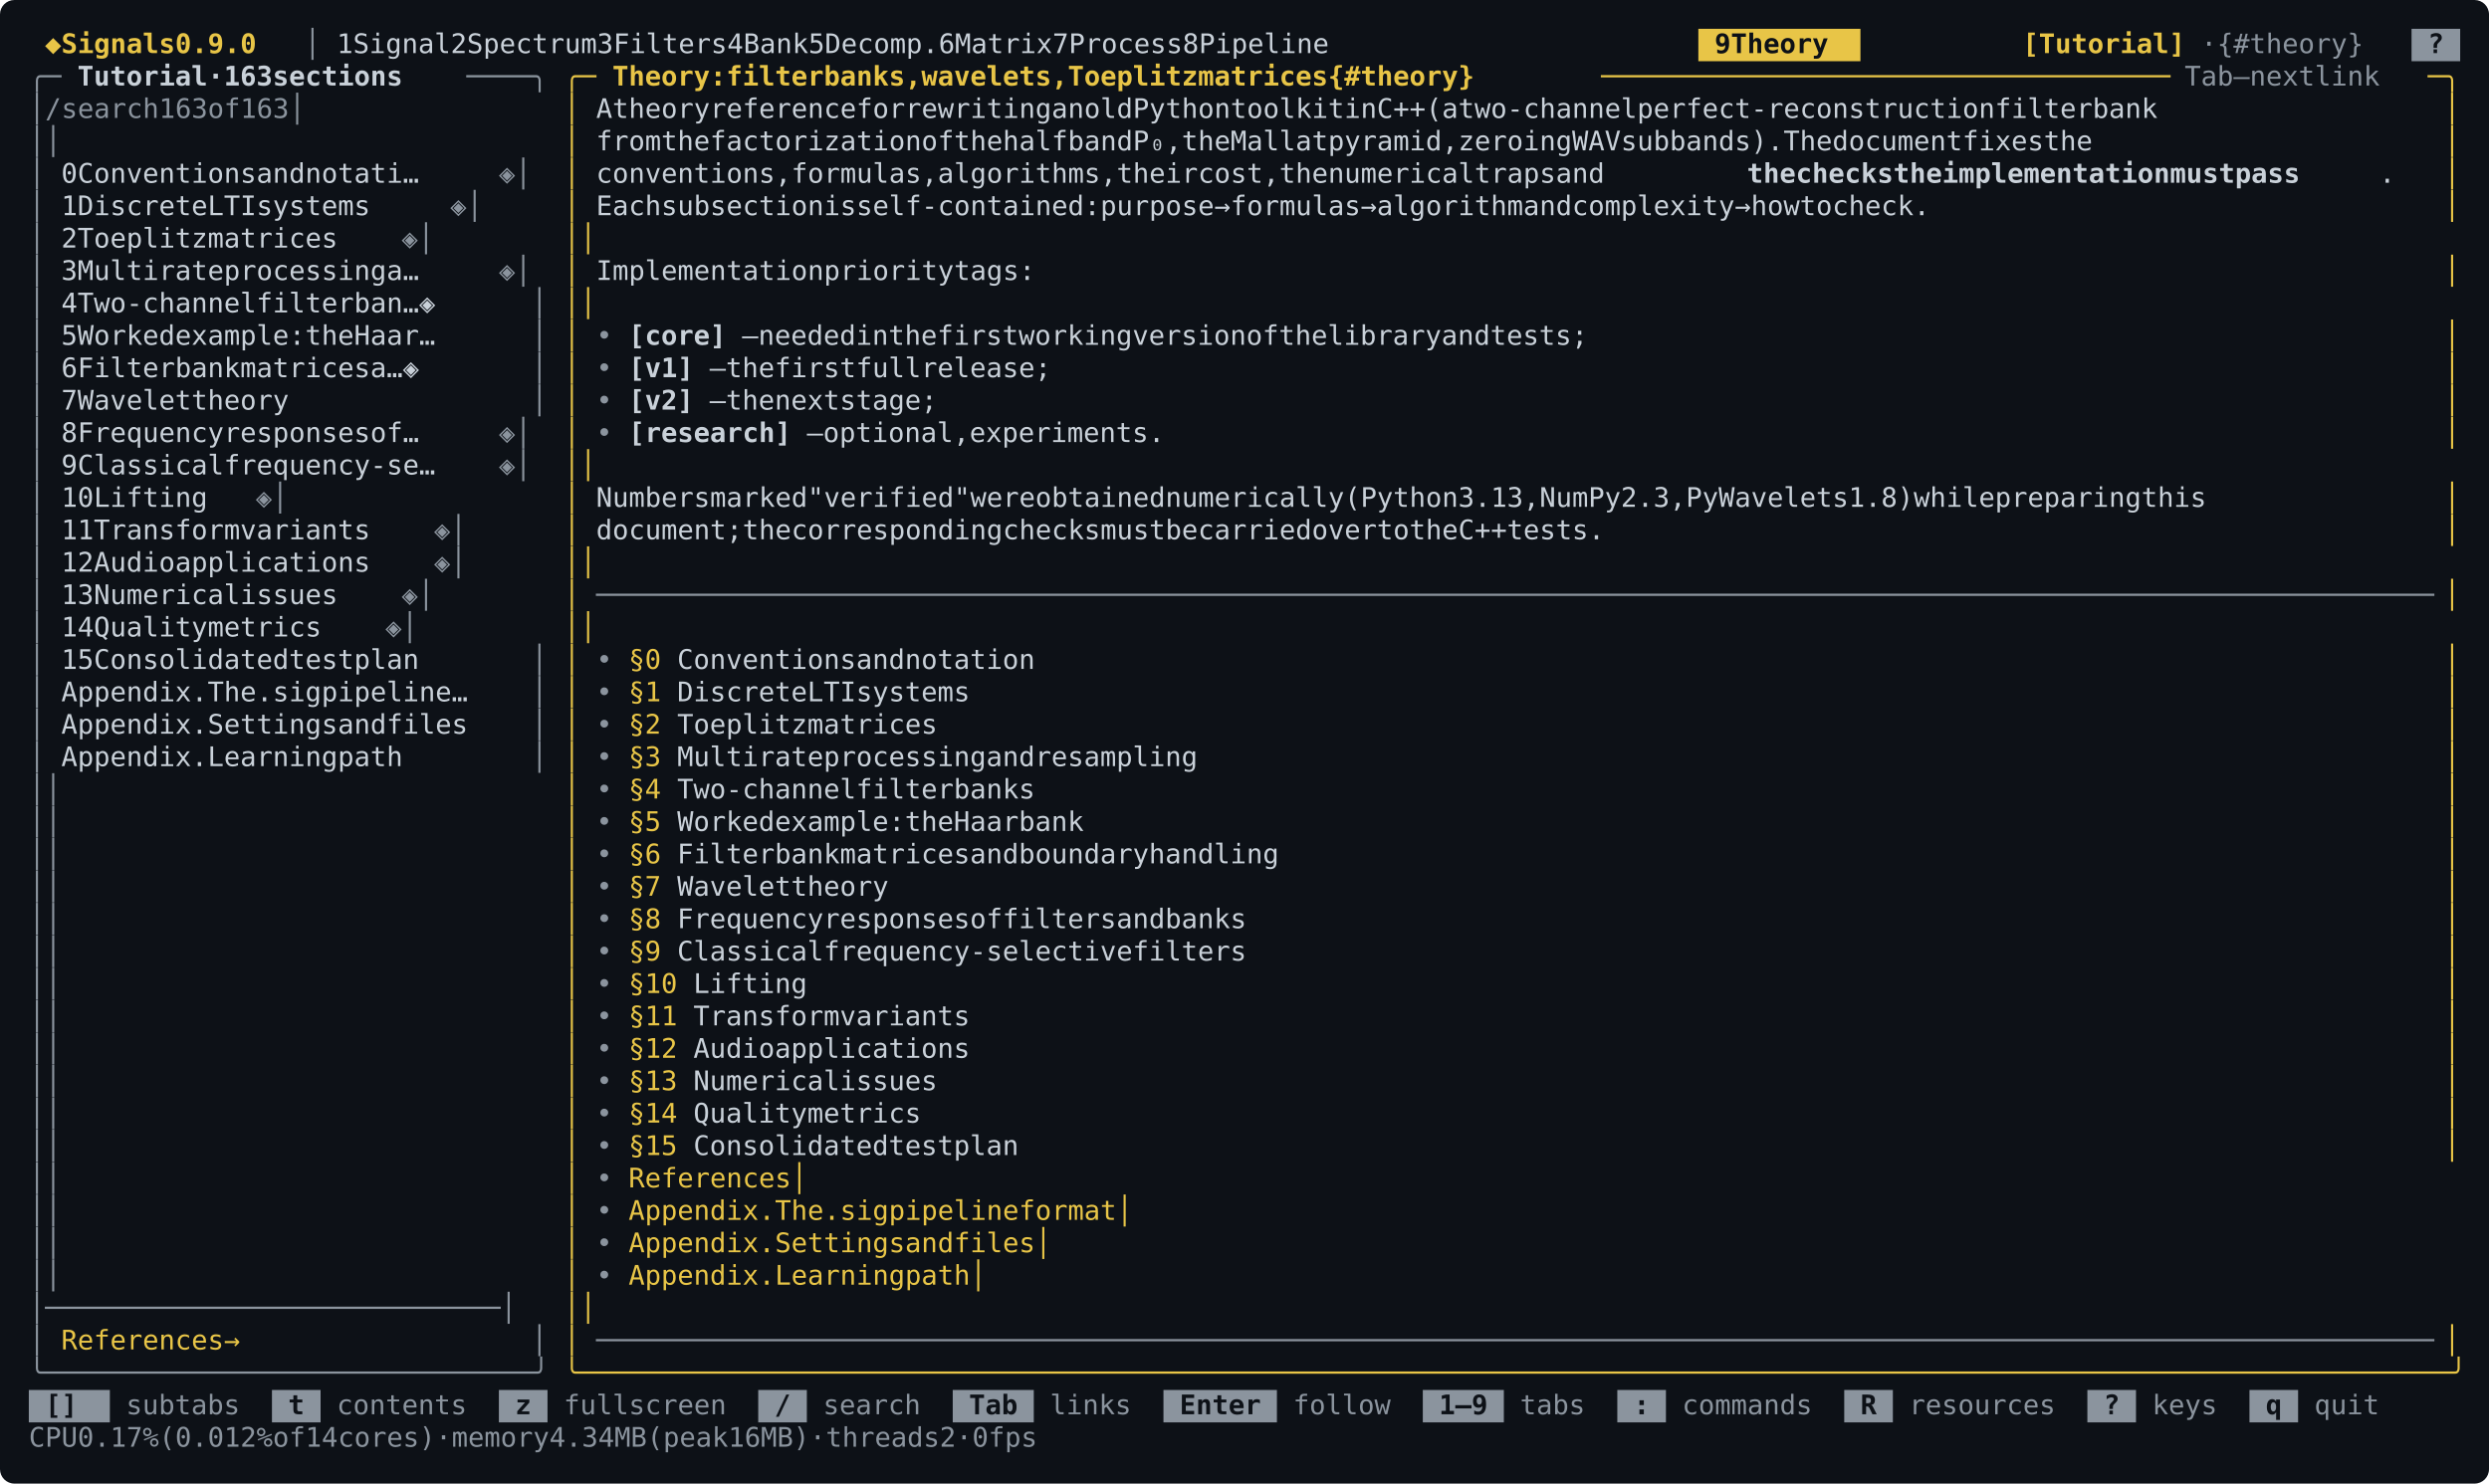
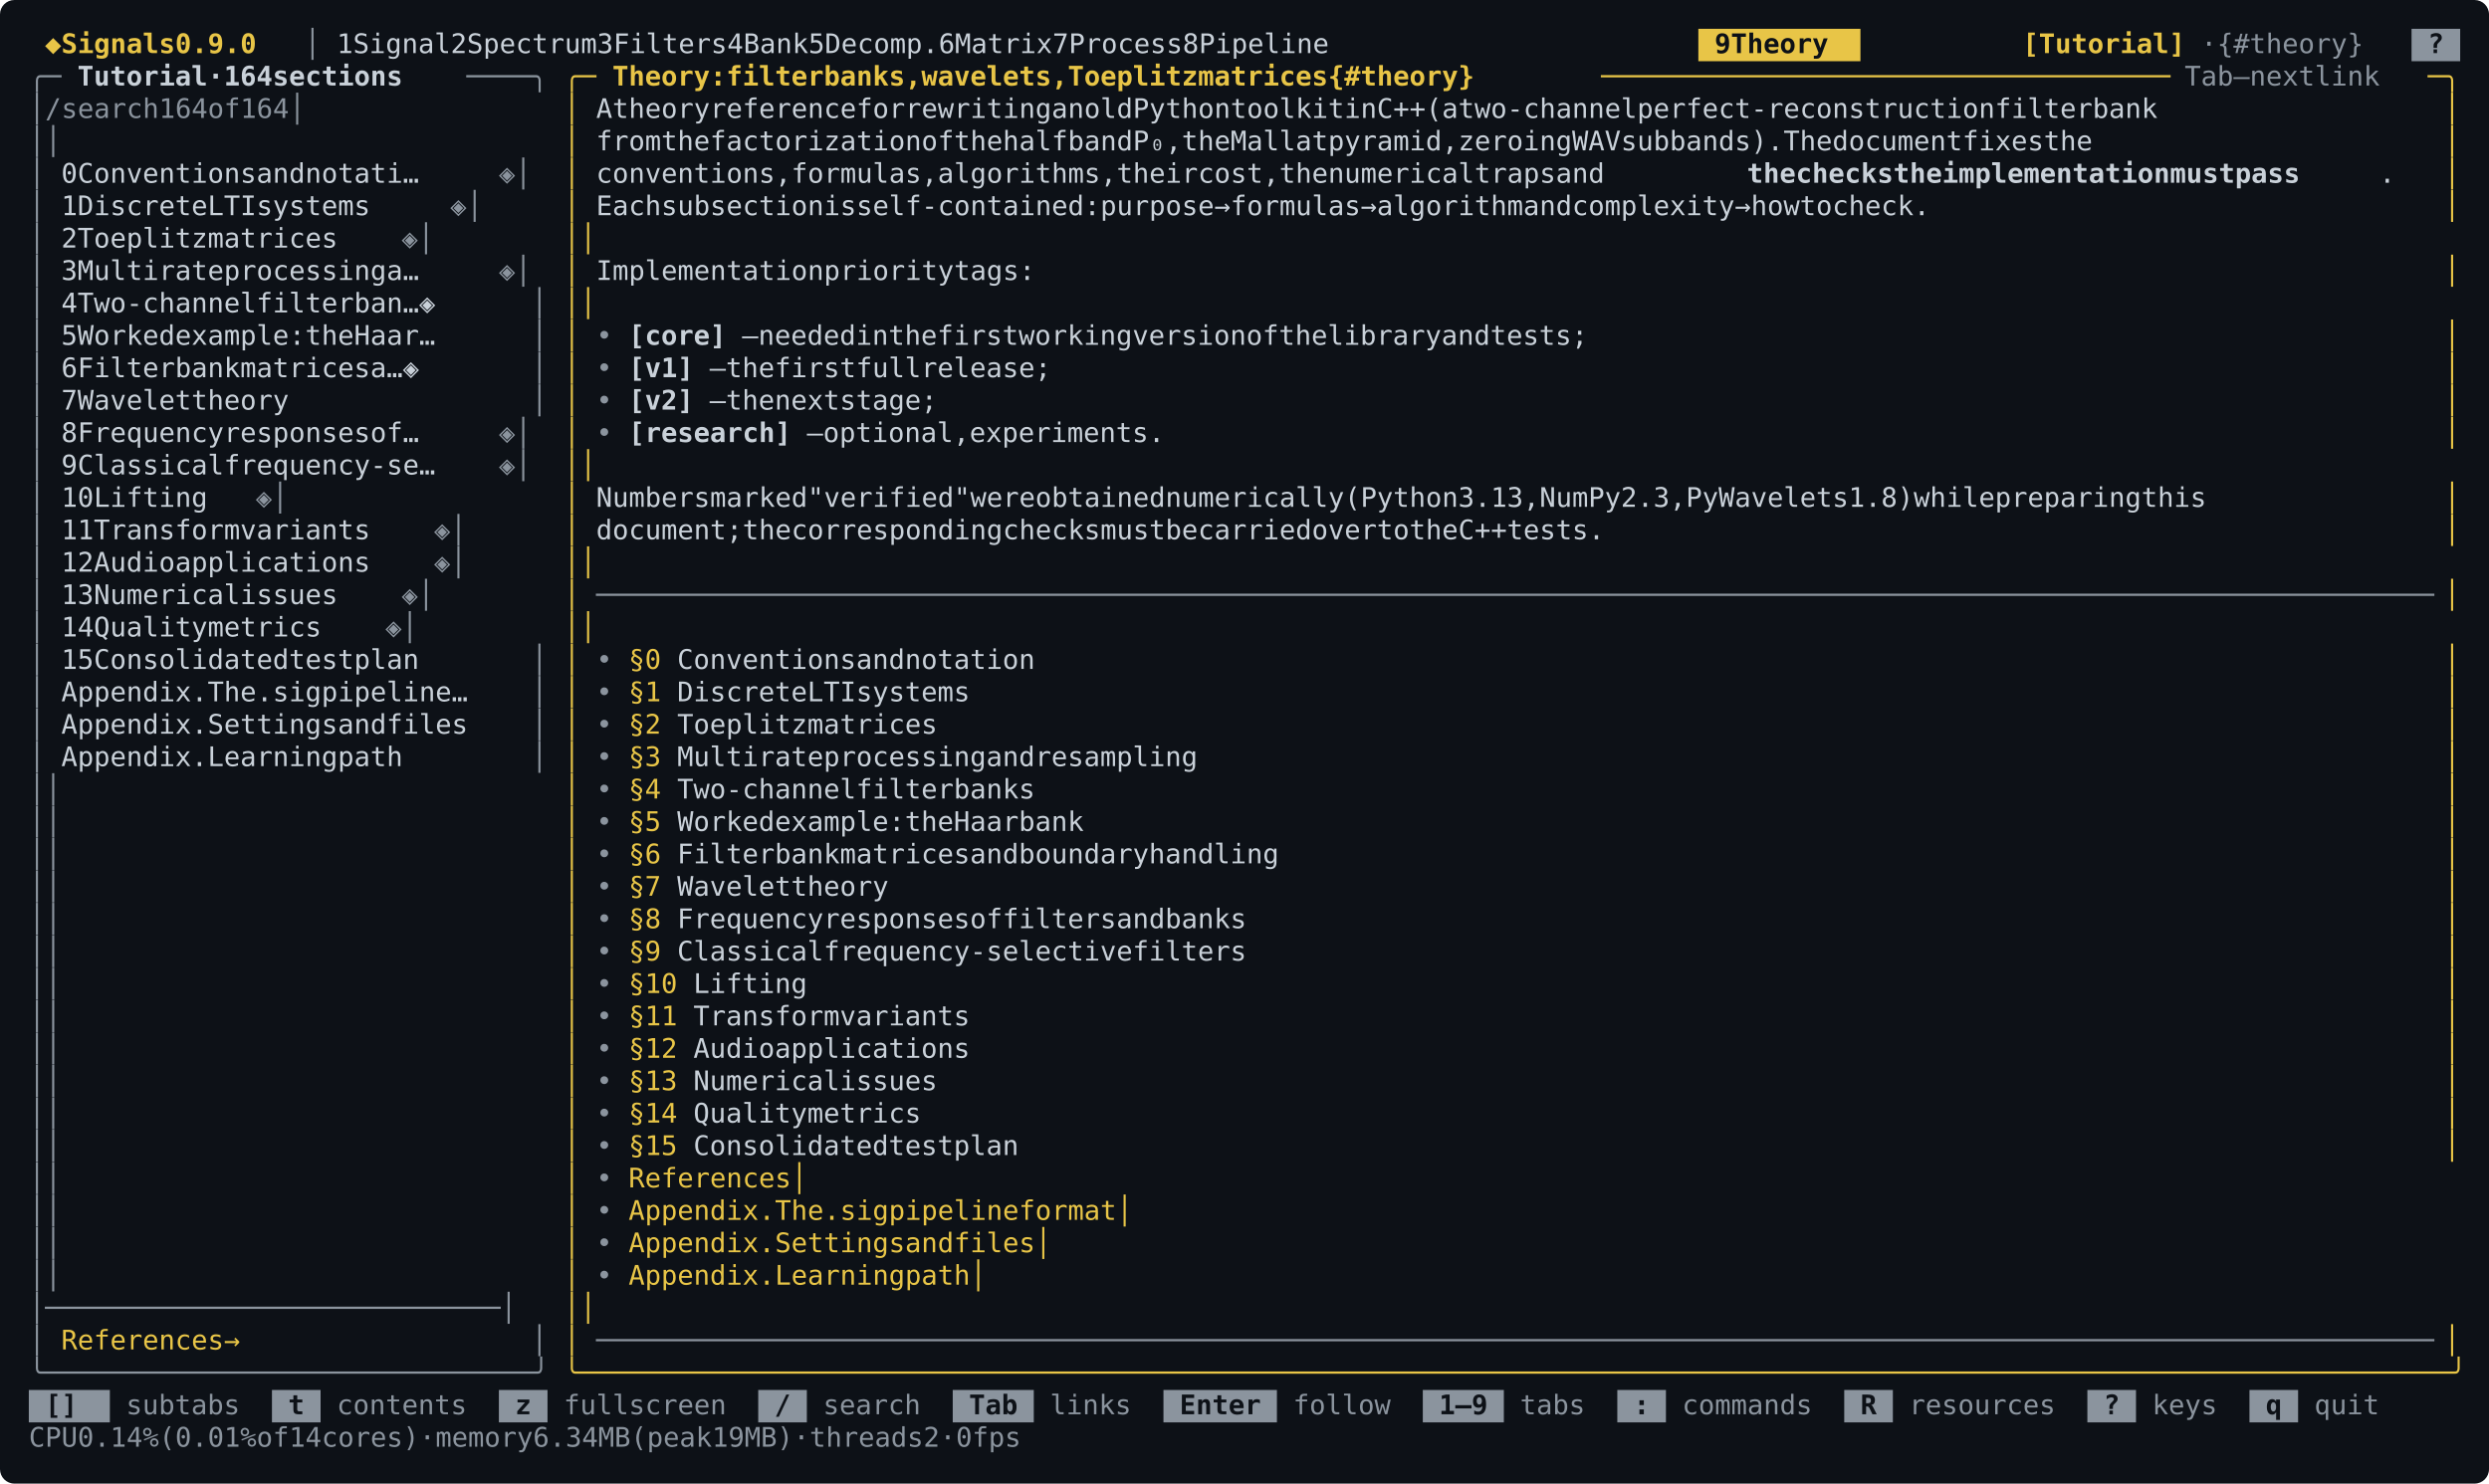
<svg xmlns="http://www.w3.org/2000/svg" width="1382" height="824" viewBox="0 0 1382 824" font-family="ui-monospace, SFMono-Regular, Menlo, Consolas, &quot;DejaVu Sans Mono&quot;, &quot;Liberation Mono&quot;, monospace" font-size="15">
  <rect width="1382" height="824" rx="8" fill="#0d1117" />
  <rect x="943" y="16" width="90" height="18" fill="#e8c547" />
  <rect x="1339" y="16" width="27" height="18" fill="#8b949e" />
  <text x="25 43 52 61 70 79 88 97 115 124 133 142 151" y="29.5" fill="#e8c547" font-weight="bold">◆Signals0.9.0</text>
  <text x="169" y="29.5" fill="#8b949e">│</text>
  <text x="187 205 214 223 232 241 250 277 295 304 313 322 331 340 349 358 385 403 412 421 430 439 448 457 484 502 511 520 529 556 574 583 592 601 610 619 628 655 673 682 691 700 709 718 745 763 772 781 790 799 808 817 844 862 871 880 889 898 907 916 925" y="29.5" fill="#c9d1d9">1Signal2Spectrum3Filters4Bank5Decomp.6Matrix7Process8Pipeline</text>
  <text x="952 970 979 988 997 1006 1015" y="29.5" fill="#0d1117" font-weight="bold">9Theory</text>
  <text x="1123 1132 1141 1150 1159 1168 1177 1186 1195 1204" y="29.5" fill="#e8c547" font-weight="bold">[Tutorial]</text>
  <text x="1222 1240 1249 1258 1267 1276 1285 1294 1303 1312" y="29.5" fill="#8b949e">·{#theory}</text>
  <text x="1348" y="29.5" fill="#0d1117" font-weight="bold">?</text>
  <text x="16 25" y="47.5" fill="#8b949e">╭─</text>
-   <text x="43 52 61 70 79 88 97 106 124 142 151 160 178 187 196 205 214 223 232 241" y="47.5" fill="#c9d1d9" font-weight="bold">Tutorial·163sections</text>
+   <text x="43 52 61 70 79 88 97 106 124 142 151 160 178 187 196 205 214 223 232 241" y="47.5" fill="#c9d1d9" font-weight="bold">Tutorial·164sections</text>
  <text x="259 268 277 286 295" y="47.5" fill="#8b949e">────╮</text>
  <text x="313 322" y="47.5" fill="#e8c547">╭─</text>
  <text x="340 349 358 367 376 385 394 412 421 430 439 448 457 475 484 493 502 511 520 538 547 556 565 574 583 592 601 610 628 637 646 655 664 673 682 691 709 718 727 736 745 754 763 772 799 808 817 826 835 844 853 862 871" y="47.5" fill="#e8c547" font-weight="bold">Theory:filterbanks,wavelets,Toeplitzmatrices{#theory}</text>
  <text x="889 898 907 916 925 934 943 952 961 970 979 988 997 1006 1015 1024 1033 1042 1051 1060 1069 1078 1087 1096 1105 1114 1123 1132 1141 1150 1159 1168 1177 1186 1195" y="47.5" fill="#e8c547">───────────────────────────────────</text>
  <text x="1213 1222 1231 1249 1267 1276 1285 1294 1312 1321 1330 1339" y="47.5" fill="#8b949e">Tab—nextlink</text>
  <text x="1348 1357" y="47.5" fill="#e8c547">─╮</text>
-   <text x="16 34 52 61 70 79 88 97 196 205 214 232 241 259 268 277 295" y="65.5" fill="#8b949e">│/search163of163│</text>
+   <text x="16 34 52 61 70 79 88 97 196 205 214 232 241 259 268 277 295" y="65.5" fill="#8b949e">│/search164of164│</text>
  <text x="313" y="65.5" fill="#e8c547">│</text>
  <text x="331 349 358 367 376 385 394 412 421 430 439 448 457 466 475 484 502 511 520 538 547 556 565 574 583 592 601 610 628 637 655 664 673 691 700 709 718 727 736 754 763 772 781 790 799 808 826 835 853 862 871 889 898 916 925 934 943 952 961 970 979 988 997 1006 1024 1033 1042 1051 1060 1069 1078 1087 1096 1105 1114 1123 1132 1141 1150 1159 1168 1177 1186 1195 1204 1213 1231 1240 1249 1258 1267 1276 1294 1303 1312 1321" y="65.5" fill="#c9d1d9">AtheoryreferenceforrewritinganoldPythontoolkitinC++(atwo-channelperfect-reconstructionfilterbank</text>
  <text x="1357" y="65.5" fill="#e8c547">│</text>
  <text x="16 295" y="83.5" fill="#8b949e">││</text>
  <text x="313" y="83.5" fill="#e8c547">│</text>
  <text x="331 340 349 358 376 385 394 412 421 430 439 448 457 466 475 484 493 502 511 520 538 547 565 574 583 601 610 619 628 637 646 655 664 682 691 700 718 727 736 754 763 772 781 790 799 817 826 835 844 853 862 871 880 898 907 916 925 934 943 952 970 979 988 1006 1015 1024 1033 1042 1051 1060 1069 1078 1087 1105 1114 1123 1141 1150 1159 1168 1177 1186 1195 1204 1222 1231 1240 1249 1258 1276 1285 1294" y="83.5" fill="#c9d1d9">fromthefactorizationofthehalfbandP₀,theMallatpyramid,zeroingWAVsubbands).Thedocumentfixesthe</text>
  <text x="1357" y="83.5" fill="#e8c547">│</text>
  <text x="16" y="101.5" fill="#8b949e">│</text>
  <text x="34 61 70 79 88 97 106 115 124 133 142 151 169 178 187 205 214 223 232 241 250 259" y="101.5" fill="#c9d1d9">0Conventionsandnotati…</text>
  <text x="277 295" y="101.5" fill="#8b949e">◈│</text>
  <text x="313" y="101.5" fill="#e8c547">│</text>
  <text x="331 340 349 358 367 376 385 394 403 412 421 430 448 457 466 475 484 493 502 511 520 538 547 556 565 574 583 592 601 610 619 628 646 655 664 673 682 700 709 718 727 736 754 763 772 790 799 808 817 826 835 844 853 862 880 889 898 907 916 934 943 952" y="101.5" fill="#c9d1d9">conventions,formulas,algorithms,theircost,thenumericaltrapsand</text>
  <text x="970 979 988 1006 1015 1024 1033 1042 1051 1069 1078 1087 1105 1114 1123 1132 1141 1150 1159 1168 1177 1186 1195 1204 1213 1222 1240 1249 1258 1267 1285 1294 1303 1312" y="101.5" fill="#c9d1d9" font-weight="bold">thecheckstheimplementationmustpass</text>
  <text x="1321" y="101.5" fill="#c9d1d9">.</text>
  <text x="1357" y="101.5" fill="#e8c547">│</text>
  <text x="16" y="119.5" fill="#8b949e">│</text>
  <text x="34 61 70 79 88 97 106 115 124 142 151 160 178 187 196 205 214 223 232" y="119.5" fill="#c9d1d9">1DiscreteLTIsystems</text>
  <text x="250 295" y="119.5" fill="#8b949e">◈│</text>
  <text x="313" y="119.5" fill="#e8c547">│</text>
  <text x="331 340 349 358 376 385 394 403 412 421 430 439 448 457 475 484 502 511 520 529 538 547 556 565 574 583 592 601 610 619 628 646 655 664 673 682 691 700 718 736 745 754 763 772 781 790 799 817 835 844 853 862 871 880 889 898 907 925 934 943 961 970 979 988 997 1006 1015 1024 1033 1042 1060 1078 1087 1096 1114 1123 1141 1150 1159 1168 1177 1186" y="119.5" fill="#c9d1d9">Eachsubsectionisself-contained:purpose→formulas→algorithmandcomplexity→howtocheck.</text>
  <text x="1357" y="119.5" fill="#e8c547">│</text>
  <text x="16" y="137.5" fill="#8b949e">│</text>
  <text x="34 61 70 79 88 97 106 115 124 142 151 160 169 178 187 196 205" y="137.5" fill="#c9d1d9">2Toeplitzmatrices</text>
  <text x="223 295" y="137.5" fill="#8b949e">◈│</text>
  <text x="313 1357" y="137.5" fill="#e8c547">││</text>
  <text x="16" y="155.5" fill="#8b949e">│</text>
  <text x="34 61 70 79 88 97 106 115 124 133 151 160 169 178 187 196 205 214 223 232 250 259" y="155.5" fill="#c9d1d9">3Multirateprocessinga…</text>
  <text x="277 295" y="155.5" fill="#8b949e">◈│</text>
  <text x="313" y="155.5" fill="#e8c547">│</text>
  <text x="331 340 349 358 367 376 385 394 403 412 421 430 439 448 466 475 484 493 502 511 520 529 547 556 565 574 583" y="155.5" fill="#c9d1d9">Implementationprioritytags:</text>
  <text x="1357" y="155.5" fill="#e8c547">│</text>
  <text x="16" y="173.5" fill="#8b949e">│</text>
  <text x="34 61 70 79 88 97 106 115 124 133 142 151 169 178 187 196 205 214 232 241 250 259 277" y="173.5" fill="#c9d1d9">4Two-channelfilterban…◈</text>
  <text x="295" y="173.5" fill="#8b949e">│</text>
  <text x="313 1357" y="173.5" fill="#e8c547">││</text>
  <text x="16" y="191.5" fill="#8b949e">│</text>
  <text x="34 61 70 79 88 97 106 124 133 142 151 160 169 178 187 205 214 223 241 250 259 268 277" y="191.5" fill="#c9d1d9">5Workedexample:theHaar…</text>
  <text x="295" y="191.5" fill="#8b949e">│</text>
  <text x="313" y="191.5" fill="#e8c547">│</text>
  <text x="331" y="191.5" fill="#8b949e">•</text>
  <text x="349 358 367 376 385 394" y="191.5" fill="#c9d1d9" font-weight="bold">[core]</text>
  <text x="412 430 439 448 457 466 475 493 502 520 529 538 556 565 574 583 592 610 619 628 637 646 655 664 682 691 700 709 718 727 736 754 763 781 790 799 817 826 835 844 853 862 871 889 898 907 925 934 943 952 961 970" y="191.5" fill="#c9d1d9">—neededinthefirstworkingversionofthelibraryandtests;</text>
  <text x="1357" y="191.5" fill="#e8c547">│</text>
  <text x="16" y="209.5" fill="#8b949e">│</text>
  <text x="34 61 70 79 88 97 106 124 133 142 151 169 178 187 196 205 214 223 232 250 259 277" y="209.5" fill="#c9d1d9">6Filterbankmatricesa…◈</text>
  <text x="295" y="209.5" fill="#8b949e">│</text>
  <text x="313" y="209.5" fill="#e8c547">│</text>
  <text x="331" y="209.5" fill="#8b949e">•</text>
  <text x="349 358 367 376" y="209.5" fill="#c9d1d9" font-weight="bold">[v1]</text>
  <text x="394 412 421 430 448 457 466 475 484 502 511 520 529 547 556 565 574 583 592 601 610" y="209.5" fill="#c9d1d9">—thefirstfullrelease;</text>
  <text x="1357" y="209.5" fill="#e8c547">│</text>
  <text x="16" y="227.5" fill="#8b949e">│</text>
  <text x="34 61 70 79 88 97 106 115 133 142 151 160 169 178" y="227.5" fill="#c9d1d9">7Wavelettheory</text>
  <text x="295" y="227.5" fill="#8b949e">│</text>
  <text x="313" y="227.5" fill="#e8c547">│</text>
  <text x="331" y="227.5" fill="#8b949e">•</text>
  <text x="349 358 367 376" y="227.5" fill="#c9d1d9" font-weight="bold">[v2]</text>
  <text x="394 412 421 430 448 457 466 475 493 502 511 520 529 538" y="227.5" fill="#c9d1d9">—thenextstage;</text>
  <text x="1357" y="227.5" fill="#e8c547">│</text>
  <text x="16" y="245.5" fill="#8b949e">│</text>
  <text x="34 61 70 79 88 97 106 115 124 133 151 160 169 178 187 196 205 214 223 241 250 259" y="245.5" fill="#c9d1d9">8Frequencyresponsesof…</text>
  <text x="277 295" y="245.5" fill="#8b949e">◈│</text>
  <text x="313" y="245.5" fill="#e8c547">│</text>
  <text x="331" y="245.5" fill="#8b949e">•</text>
  <text x="349 358 367 376 385 394 403 412 421 430" y="245.5" fill="#c9d1d9" font-weight="bold">[research]</text>
  <text x="448 466 475 484 493 502 511 520 529 538 556 565 574 583 592 601 610 619 628 637 646 655" y="245.5" fill="#c9d1d9">—optional,experiments.</text>
  <text x="1357" y="245.5" fill="#e8c547">│</text>
  <text x="16" y="263.5" fill="#8b949e">│</text>
  <text x="34 61 70 79 88 97 106 115 124 133 151 160 169 178 187 196 205 214 223 232 241 250 259" y="263.5" fill="#c9d1d9">9Classicalfrequency-se…</text>
  <text x="277 295" y="263.5" fill="#8b949e">◈│</text>
  <text x="313 1357" y="263.5" fill="#e8c547">││</text>
  <text x="16" y="281.5" fill="#8b949e">│</text>
  <text x="34 43 70 79 88 97 106 115 124" y="281.5" fill="#c9d1d9">10Lifting</text>
  <text x="142 295" y="281.5" fill="#8b949e">◈│</text>
  <text x="313" y="281.5" fill="#e8c547">│</text>
  <text x="331 340 349 358 367 376 385 403 412 421 430 439 448 466 475 484 493 502 511 520 529 538 547 565 574 583 592 610 619 628 637 646 655 664 673 691 700 709 718 727 736 745 754 763 772 781 799 808 817 826 835 844 853 871 880 889 898 907 925 934 943 952 961 979 988 997 1006 1024 1033 1042 1051 1060 1069 1078 1087 1096 1105 1123 1132 1141 1150 1168 1177 1186 1195 1204 1222 1231 1240 1249 1258 1267 1276 1285 1294 1312 1321 1330 1339" y="281.5" fill="#c9d1d9">Numbersmarked"verified"wereobtainednumerically(Python3.13,NumPy2.3,PyWavelets1.8)whilepreparingthis</text>
  <text x="1357" y="281.5" fill="#e8c547">│</text>
  <text x="16" y="299.5" fill="#8b949e">│</text>
  <text x="34 43 70 79 88 97 106 115 124 133 142 160 169 178 187 196 205 214 223" y="299.5" fill="#c9d1d9">11Transformvariants</text>
  <text x="241 295" y="299.5" fill="#8b949e">◈│</text>
  <text x="313" y="299.5" fill="#e8c547">│</text>
  <text x="331 340 349 358 367 376 385 394 403 421 430 439 457 466 475 484 493 502 511 520 529 538 547 556 565 583 592 601 610 619 628 646 655 664 673 691 700 718 727 736 745 754 763 772 790 799 808 817 835 844 862 871 880 898 907 916 934 943 952 961 970 979" y="299.5" fill="#c9d1d9">document;thecorrespondingchecksmustbecarriedovertotheC++tests.</text>
  <text x="1357" y="299.5" fill="#e8c547">│</text>
  <text x="16" y="317.5" fill="#8b949e">│</text>
  <text x="34 43 70 79 88 97 106 124 133 142 151 160 169 178 187 196 205 214 223" y="317.5" fill="#c9d1d9">12Audioapplications</text>
  <text x="241 295" y="317.5" fill="#8b949e">◈│</text>
  <text x="313 1357" y="317.5" fill="#e8c547">││</text>
  <text x="16" y="335.5" fill="#8b949e">│</text>
  <text x="34 43 70 79 88 97 106 115 124 133 142 160 169 178 187 196 205" y="335.5" fill="#c9d1d9">13Numericalissues</text>
  <text x="223 295" y="335.5" fill="#8b949e">◈│</text>
  <text x="313" y="335.5" fill="#e8c547">│</text>
  <text x="331 340 349 358 367 376 385 394 403 412 421 430 439 448 457 466 475 484 493 502 511 520 529 538 547 556 565 574 583 592 601 610 619 628 637 646 655 664 673 682 691 700 709 718 727 736 745 754 763 772 781 790 799 808 817 826 835 844 853 862 871 880 889 898 907 916 925 934 943 952 961 970 979 988 997 1006 1015 1024 1033 1042 1051 1060 1069 1078 1087 1096 1105 1114 1123 1132 1141 1150 1159 1168 1177 1186 1195 1204 1213 1222 1231 1240 1249 1258 1267 1276 1285 1294 1303 1312 1321 1330 1339" y="335.5" fill="#8b949e">─────────────────────────────────────────────────────────────────────────────────────────────────────────────────</text>
  <text x="1357" y="335.5" fill="#e8c547">│</text>
  <text x="16" y="353.5" fill="#8b949e">│</text>
  <text x="34 43 70 79 88 97 106 115 124 142 151 160 169 178 187 196" y="353.5" fill="#c9d1d9">14Qualitymetrics</text>
  <text x="214 295" y="353.5" fill="#8b949e">◈│</text>
  <text x="313 1357" y="353.5" fill="#e8c547">││</text>
  <text x="16" y="371.5" fill="#8b949e">│</text>
  <text x="34 43 70 79 88 97 106 115 124 133 142 151 160 169 187 196 205 214 232 241 250 259" y="371.5" fill="#c9d1d9">15Consolidatedtestplan</text>
  <text x="295" y="371.5" fill="#8b949e">│</text>
  <text x="313" y="371.5" fill="#e8c547">│</text>
  <text x="331" y="371.5" fill="#8b949e">•</text>
  <text x="349 358" y="371.5" fill="#e8c547">§0</text>
  <text x="376 385 394 403 412 421 430 439 448 457 466 484 493 502 520 529 538 547 556 565 574 583" y="371.5" fill="#c9d1d9">Conventionsandnotation</text>
  <text x="1357" y="371.5" fill="#e8c547">│</text>
  <text x="16" y="389.5" fill="#8b949e">│</text>
  <text x="34 43 52 61 70 79 88 97 106 124 133 142 160 169 178 187 205 214 223 232 241 250 259 268 277" y="389.5" fill="#c9d1d9">Appendix.The.sigpipeline…</text>
  <text x="295" y="389.5" fill="#8b949e">│</text>
  <text x="313" y="389.5" fill="#e8c547">│</text>
  <text x="331" y="389.5" fill="#8b949e">•</text>
  <text x="349 358" y="389.5" fill="#e8c547">§1</text>
  <text x="376 385 394 403 412 421 430 439 457 466 475 493 502 511 520 529 538 547" y="389.5" fill="#c9d1d9">DiscreteLTIsystems</text>
  <text x="1357" y="389.5" fill="#e8c547">│</text>
  <text x="16" y="407.5" fill="#8b949e">│</text>
  <text x="34 43 52 61 70 79 88 97 106 124 133 142 151 160 169 178 187 205 214 223 241 250 259 268 277" y="407.5" fill="#c9d1d9">Appendix.Settingsandfiles</text>
  <text x="295" y="407.5" fill="#8b949e">│</text>
  <text x="313" y="407.5" fill="#e8c547">│</text>
  <text x="331" y="407.5" fill="#8b949e">•</text>
  <text x="349 358" y="407.5" fill="#e8c547">§2</text>
  <text x="376 385 394 403 412 421 430 439 457 466 475 484 493 502 511 520" y="407.5" fill="#c9d1d9">Toeplitzmatrices</text>
  <text x="1357" y="407.5" fill="#e8c547">│</text>
  <text x="16" y="425.5" fill="#8b949e">│</text>
  <text x="34 43 52 61 70 79 88 97 106 124 133 142 151 160 169 178 187 205 214 223 232" y="425.5" fill="#c9d1d9">Appendix.Learningpath</text>
  <text x="295" y="425.5" fill="#8b949e">│</text>
  <text x="313" y="425.5" fill="#e8c547">│</text>
  <text x="331" y="425.5" fill="#8b949e">•</text>
  <text x="349 358" y="425.5" fill="#e8c547">§3</text>
  <text x="376 385 394 403 412 421 430 439 448 466 475 484 493 502 511 520 529 538 547 565 574 583 601 610 619 628 637 646 655 664 673 682" y="425.5" fill="#c9d1d9">Multirateprocessingandresampling</text>
  <text x="1357" y="425.5" fill="#e8c547">│</text>
  <text x="16 295" y="443.5" fill="#8b949e">││</text>
  <text x="313" y="443.5" fill="#e8c547">│</text>
  <text x="331" y="443.5" fill="#8b949e">•</text>
  <text x="349 358" y="443.5" fill="#e8c547">§4</text>
  <text x="376 385 394 403 412 421 430 439 448 457 466 484 493 502 511 520 529 547 556 565 574 583" y="443.5" fill="#c9d1d9">Two-channelfilterbanks</text>
  <text x="1357" y="443.5" fill="#e8c547">│</text>
  <text x="16 295" y="461.5" fill="#8b949e">││</text>
  <text x="313" y="461.5" fill="#e8c547">│</text>
  <text x="331" y="461.5" fill="#8b949e">•</text>
  <text x="349 358" y="461.5" fill="#e8c547">§5</text>
  <text x="376 385 394 403 412 421 439 448 457 466 475 484 493 502 520 529 538 556 565 574 583 601 610 619 628" y="461.5" fill="#c9d1d9">Workedexample:theHaarbank</text>
  <text x="1357" y="461.5" fill="#e8c547">│</text>
  <text x="16 295" y="479.5" fill="#8b949e">││</text>
  <text x="313" y="479.5" fill="#e8c547">│</text>
  <text x="331" y="479.5" fill="#8b949e">•</text>
  <text x="349 358" y="479.5" fill="#e8c547">§6</text>
  <text x="376 385 394 403 412 421 439 448 457 466 484 493 502 511 520 529 538 547 565 574 583 601 610 619 628 637 646 655 664 682 691 700 709 718 727 736 745" y="479.5" fill="#c9d1d9">Filterbankmatricesandboundaryhandling</text>
  <text x="1357" y="479.5" fill="#e8c547">│</text>
  <text x="16 295" y="497.5" fill="#8b949e">││</text>
  <text x="313" y="497.5" fill="#e8c547">│</text>
  <text x="331" y="497.5" fill="#8b949e">•</text>
  <text x="349 358" y="497.5" fill="#e8c547">§7</text>
  <text x="376 385 394 403 412 421 430 448 457 466 475 484 493" y="497.5" fill="#c9d1d9">Wavelettheory</text>
  <text x="1357" y="497.5" fill="#e8c547">│</text>
  <text x="16 295" y="515.5" fill="#8b949e">││</text>
  <text x="313" y="515.5" fill="#e8c547">│</text>
  <text x="331" y="515.5" fill="#8b949e">•</text>
  <text x="349 358" y="515.5" fill="#e8c547">§8</text>
  <text x="376 385 394 403 412 421 430 439 448 466 475 484 493 502 511 520 529 538 556 565 583 592 601 610 619 628 637 655 664 673 691 700 709 718 727" y="515.5" fill="#c9d1d9">Frequencyresponsesoffiltersandbanks</text>
  <text x="1357" y="515.5" fill="#e8c547">│</text>
  <text x="16 295" y="533.5" fill="#8b949e">││</text>
  <text x="313" y="533.5" fill="#e8c547">│</text>
  <text x="331" y="533.5" fill="#8b949e">•</text>
  <text x="349 358" y="533.5" fill="#e8c547">§9</text>
  <text x="376 385 394 403 412 421 430 439 448 466 475 484 493 502 511 520 529 538 547 556 565 574 583 592 601 610 619 628 646 655 664 673 682 691 700" y="533.5" fill="#c9d1d9">Classicalfrequency-selectivefilters</text>
  <text x="1357" y="533.5" fill="#e8c547">│</text>
  <text x="16 295" y="551.5" fill="#8b949e">││</text>
  <text x="313" y="551.5" fill="#e8c547">│</text>
  <text x="331" y="551.5" fill="#8b949e">•</text>
  <text x="349 358 367" y="551.5" fill="#e8c547">§10</text>
  <text x="385 394 403 412 421 430 439" y="551.5" fill="#c9d1d9">Lifting</text>
  <text x="1357" y="551.5" fill="#e8c547">│</text>
  <text x="16 295" y="569.5" fill="#8b949e">││</text>
  <text x="313" y="569.5" fill="#e8c547">│</text>
  <text x="331" y="569.5" fill="#8b949e">•</text>
  <text x="349 358 367" y="569.5" fill="#e8c547">§11</text>
  <text x="385 394 403 412 421 430 439 448 457 475 484 493 502 511 520 529 538" y="569.5" fill="#c9d1d9">Transformvariants</text>
  <text x="1357" y="569.5" fill="#e8c547">│</text>
  <text x="16 295" y="587.5" fill="#8b949e">││</text>
  <text x="313" y="587.5" fill="#e8c547">│</text>
  <text x="331" y="587.5" fill="#8b949e">•</text>
  <text x="349 358 367" y="587.5" fill="#e8c547">§12</text>
  <text x="385 394 403 412 421 439 448 457 466 475 484 493 502 511 520 529 538" y="587.5" fill="#c9d1d9">Audioapplications</text>
  <text x="1357" y="587.5" fill="#e8c547">│</text>
  <text x="16 295" y="605.5" fill="#8b949e">││</text>
  <text x="313" y="605.5" fill="#e8c547">│</text>
  <text x="331" y="605.5" fill="#8b949e">•</text>
  <text x="349 358 367" y="605.5" fill="#e8c547">§13</text>
  <text x="385 394 403 412 421 430 439 448 457 475 484 493 502 511 520" y="605.5" fill="#c9d1d9">Numericalissues</text>
  <text x="1357" y="605.5" fill="#e8c547">│</text>
  <text x="16 295" y="623.5" fill="#8b949e">││</text>
  <text x="313" y="623.5" fill="#e8c547">│</text>
  <text x="331" y="623.5" fill="#8b949e">•</text>
  <text x="349 358 367" y="623.5" fill="#e8c547">§14</text>
  <text x="385 394 403 412 421 430 439 457 466 475 484 493 502 511" y="623.5" fill="#c9d1d9">Qualitymetrics</text>
  <text x="1357" y="623.5" fill="#e8c547">│</text>
  <text x="16 295" y="641.5" fill="#8b949e">││</text>
  <text x="313" y="641.5" fill="#e8c547">│</text>
  <text x="331" y="641.5" fill="#8b949e">•</text>
  <text x="349 358 367" y="641.5" fill="#e8c547">§15</text>
  <text x="385 394 403 412 421 430 439 448 457 466 475 484 502 511 520 529 547 556 565 574" y="641.5" fill="#c9d1d9">Consolidatedtestplan</text>
  <text x="1357" y="641.5" fill="#e8c547">│</text>
  <text x="16 295" y="659.5" fill="#8b949e">││</text>
  <text x="313" y="659.5" fill="#e8c547">│</text>
  <text x="331" y="659.5" fill="#8b949e">•</text>
  <text x="349 358 367 376 385 394 403 412 421 430 1357" y="659.5" fill="#e8c547">References│</text>
  <text x="16 295" y="677.5" fill="#8b949e">││</text>
  <text x="313" y="677.5" fill="#e8c547">│</text>
  <text x="331" y="677.5" fill="#8b949e">•</text>
  <text x="349 358 367 376 385 394 403 412 421 439 448 457 475 484 493 502 520 529 538 547 556 565 574 583 601 610 619 628 637 646 1357" y="677.5" fill="#e8c547">Appendix.The.sigpipelineformat│</text>
  <text x="16 295" y="695.5" fill="#8b949e">││</text>
  <text x="313" y="695.5" fill="#e8c547">│</text>
  <text x="331" y="695.5" fill="#8b949e">•</text>
  <text x="349 358 367 376 385 394 403 412 421 439 448 457 466 475 484 493 502 520 529 538 556 565 574 583 592 1357" y="695.5" fill="#e8c547">Appendix.Settingsandfiles│</text>
  <text x="16 295" y="713.5" fill="#8b949e">││</text>
  <text x="313" y="713.5" fill="#e8c547">│</text>
  <text x="331" y="713.5" fill="#8b949e">•</text>
  <text x="349 358 367 376 385 394 403 412 421 439 448 457 466 475 484 493 502 520 529 538 547 1357" y="713.5" fill="#e8c547">Appendix.Learningpath│</text>
  <text x="16 34 43 52 61 70 79 88 97 106 115 124 133 142 151 160 169 178 187 196 205 214 223 232 241 250 259 268 277 295" y="731.5" fill="#8b949e">│────────────────────────────│</text>
  <text x="313 1357" y="731.5" fill="#e8c547">││</text>
  <text x="16" y="749.5" fill="#8b949e">│</text>
  <text x="34 43 52 61 70 79 88 97 106 115 133" y="749.5" fill="#e8c547">References→</text>
  <text x="295" y="749.5" fill="#8b949e">│</text>
  <text x="313" y="749.5" fill="#e8c547">│</text>
  <text x="331 340 349 358 367 376 385 394 403 412 421 430 439 448 457 466 475 484 493 502 511 520 529 538 547 556 565 574 583 592 601 610 619 628 637 646 655 664 673 682 691 700 709 718 727 736 745 754 763 772 781 790 799 808 817 826 835 844 853 862 871 880 889 898 907 916 925 934 943 952 961 970 979 988 997 1006 1015 1024 1033 1042 1051 1060 1069 1078 1087 1096 1105 1114 1123 1132 1141 1150 1159 1168 1177 1186 1195 1204 1213 1222 1231 1240 1249 1258 1267 1276 1285 1294 1303 1312 1321 1330 1339" y="749.5" fill="#8b949e">─────────────────────────────────────────────────────────────────────────────────────────────────────────────────</text>
  <text x="1357" y="749.5" fill="#e8c547">│</text>
  <text x="16 25 34 43 52 61 70 79 88 97 106 115 124 133 142 151 160 169 178 187 196 205 214 223 232 241 250 259 268 277 286 295" y="767.5" fill="#8b949e">╰──────────────────────────────╯</text>
  <text x="313 322 331 340 349 358 367 376 385 394 403 412 421 430 439 448 457 466 475 484 493 502 511 520 529 538 547 556 565 574 583 592 601 610 619 628 637 646 655 664 673 682 691 700 709 718 727 736 745 754 763 772 781 790 799 808 817 826 835 844 853 862 871 880 889 898 907 916 925 934 943 952 961 970 979 988 997 1006 1015 1024 1033 1042 1051 1060 1069 1078 1087 1096 1105 1114 1123 1132 1141 1150 1159 1168 1177 1186 1195 1204 1213 1222 1231 1240 1249 1258 1267 1276 1285 1294 1303 1312 1321 1330 1339 1348 1357" y="767.5" fill="#e8c547">╰───────────────────────────────────────────────────────────────────────────────────────────────────────────────────╯</text>
  <rect x="16" y="772" width="45" height="18" fill="#8b949e" />
  <rect x="151" y="772" width="27" height="18" fill="#8b949e" />
  <rect x="277" y="772" width="27" height="18" fill="#8b949e" />
  <rect x="421" y="772" width="27" height="18" fill="#8b949e" />
  <rect x="529" y="772" width="45" height="18" fill="#8b949e" />
  <rect x="646" y="772" width="63" height="18" fill="#8b949e" />
  <rect x="790" y="772" width="45" height="18" fill="#8b949e" />
  <rect x="898" y="772" width="27" height="18" fill="#8b949e" />
  <rect x="1024" y="772" width="27" height="18" fill="#8b949e" />
  <rect x="1159" y="772" width="27" height="18" fill="#8b949e" />
  <rect x="1249" y="772" width="27" height="18" fill="#8b949e" />
  <text x="25 43" y="785.5" fill="#0d1117" font-weight="bold">[]</text>
  <text x="70 79 88 97 106 115 124" y="785.5" fill="#8b949e">subtabs</text>
  <text x="160" y="785.5" fill="#0d1117" font-weight="bold">t</text>
  <text x="187 196 205 214 223 232 241 250" y="785.5" fill="#8b949e">contents</text>
  <text x="286" y="785.5" fill="#0d1117" font-weight="bold">z</text>
  <text x="313 322 331 340 349 358 367 376 385 394" y="785.5" fill="#8b949e">fullscreen</text>
  <text x="430" y="785.5" fill="#0d1117" font-weight="bold">/</text>
  <text x="457 466 475 484 493 502" y="785.5" fill="#8b949e">search</text>
  <text x="538 547 556" y="785.5" fill="#0d1117" font-weight="bold">Tab</text>
  <text x="583 592 601 610 619" y="785.5" fill="#8b949e">links</text>
  <text x="655 664 673 682 691" y="785.5" fill="#0d1117" font-weight="bold">Enter</text>
  <text x="718 727 736 745 754 763" y="785.5" fill="#8b949e">follow</text>
  <text x="799 808 817" y="785.5" fill="#0d1117" font-weight="bold">1–9</text>
  <text x="844 853 862 871" y="785.5" fill="#8b949e">tabs</text>
  <text x="907" y="785.5" fill="#0d1117" font-weight="bold">:</text>
  <text x="934 943 952 961 970 979 988 997" y="785.5" fill="#8b949e">commands</text>
  <text x="1033" y="785.5" fill="#0d1117" font-weight="bold">R</text>
  <text x="1060 1069 1078 1087 1096 1105 1114 1123 1132" y="785.5" fill="#8b949e">resources</text>
  <text x="1168" y="785.5" fill="#0d1117" font-weight="bold">?</text>
  <text x="1195 1204 1213 1222" y="785.5" fill="#8b949e">keys</text>
  <text x="1258" y="785.5" fill="#0d1117" font-weight="bold">q</text>
  <text x="1285 1294 1303 1312" y="785.5" fill="#8b949e">quit</text>
-   <text x="16 25 34 52 61 70 79 97 115 124 133 142 151 160 178 196 205 223 232 250 259 268 277 286 295 313 331 340 349 358 367 376 394 403 412 421 439 448 466 475 484 493 502 520 529 547 556 565 583 601 610 619 628 637 646 655 673 691 709 727 736 745" y="803.5" fill="#8b949e">CPU0.17%(0.012%of14cores)·memory4.34MB(peak16MB)·threads2·0fps</text>
+   <text x="16 25 34 52 61 70 79 97 115 124 133 142 151 169 187 196 214 223 241 250 259 268 277 286 304 322 331 340 349 358 367 385 394 403 412 430 439 457 466 475 484 493 511 520 538 547 556 574 592 601 610 619 628 637 646 664 682 700 718 727 736" y="803.5" fill="#8b949e">CPU0.14%(0.01%of14cores)·memory6.34MB(peak19MB)·threads2·0fps</text>
</svg>
